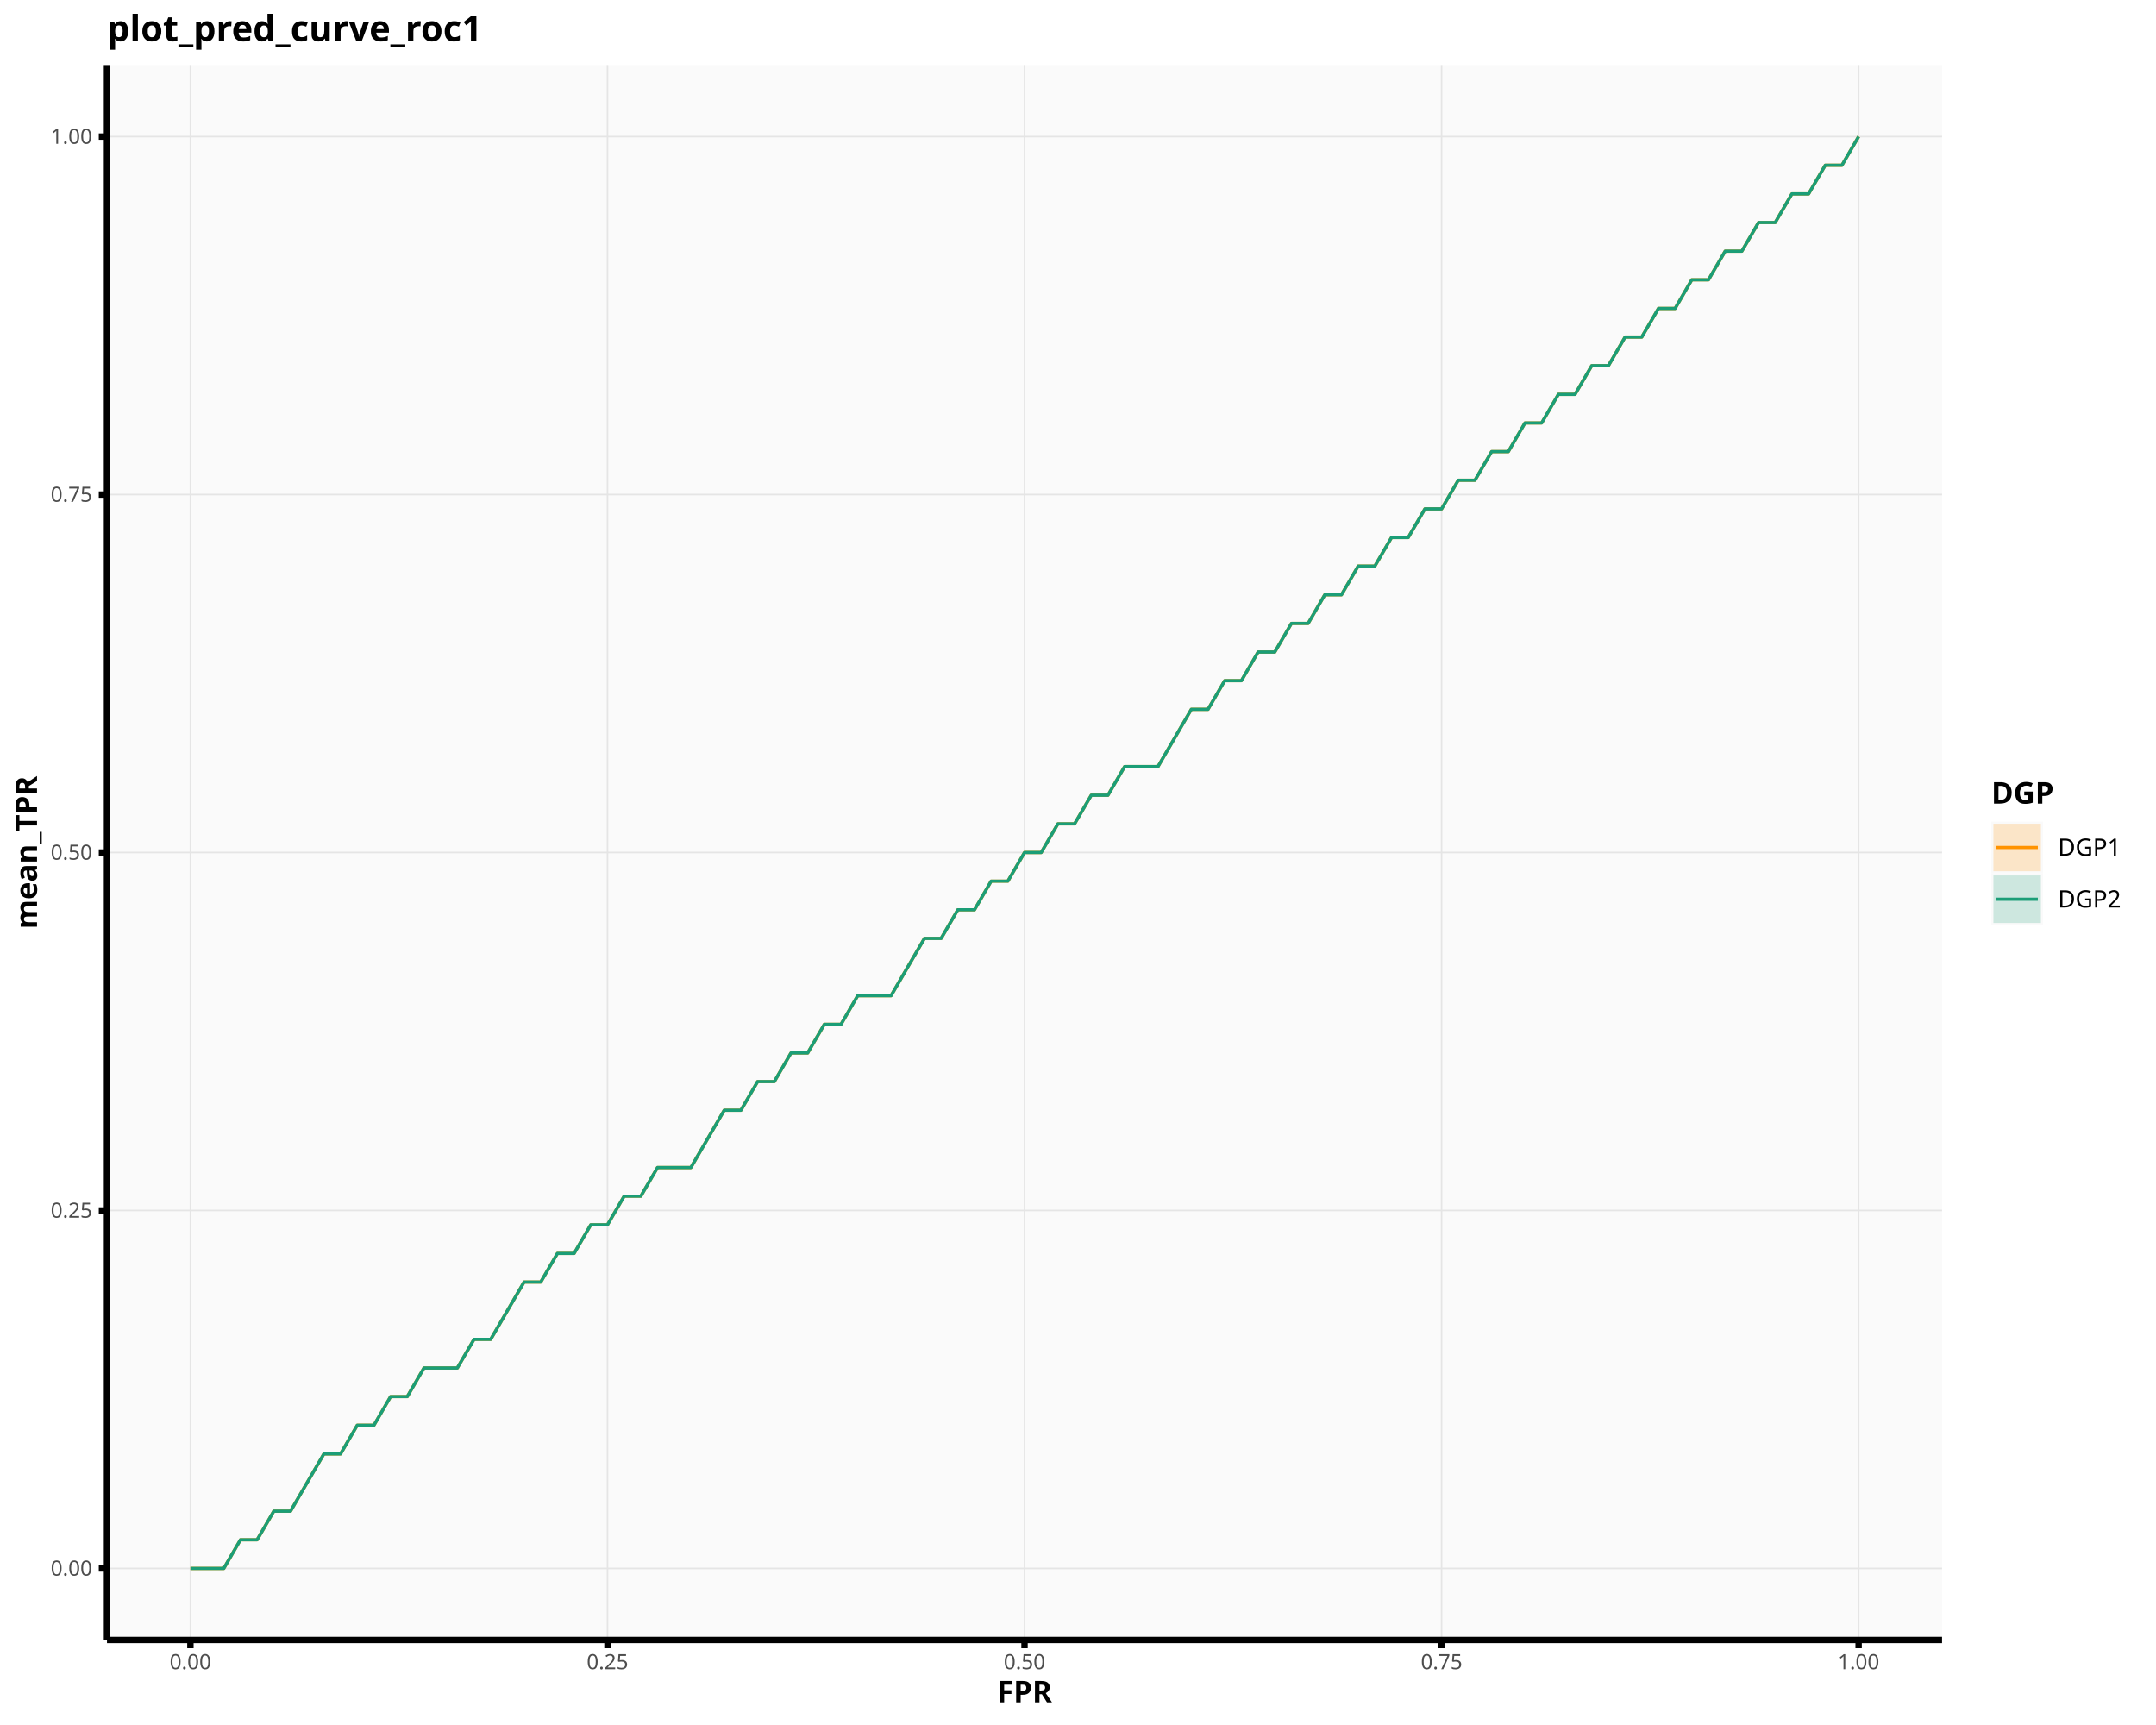
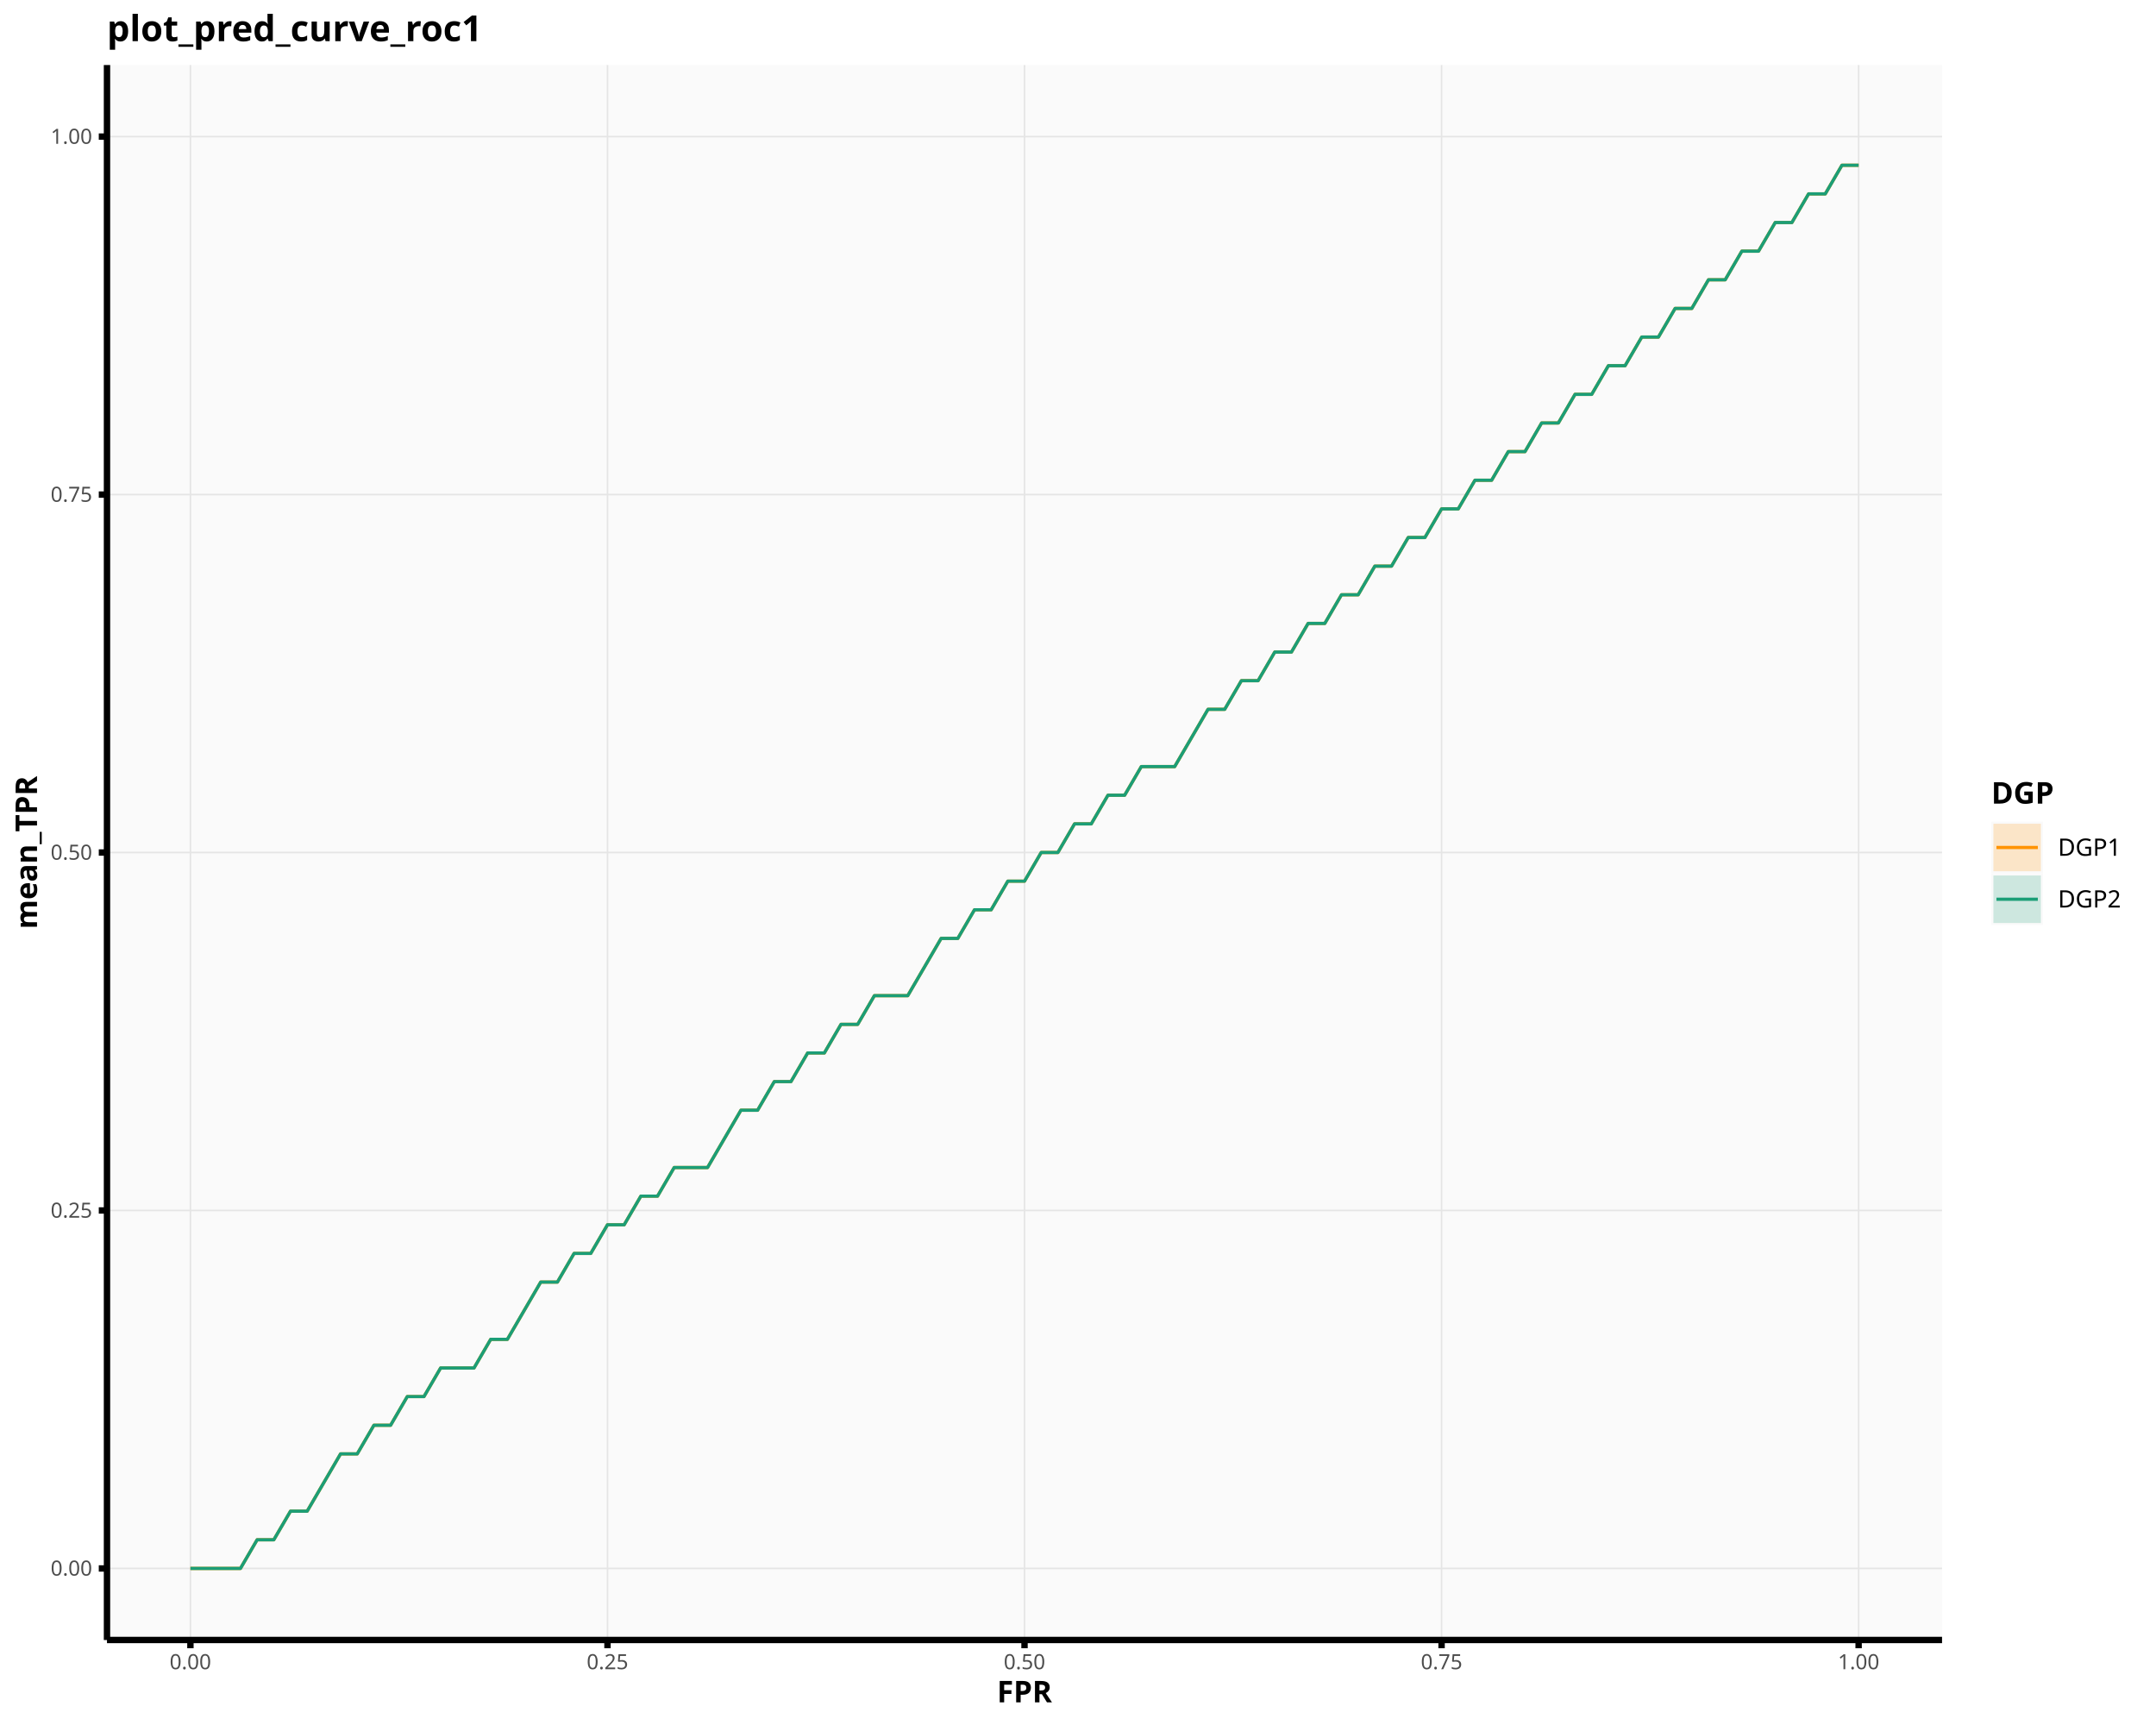
<svg xmlns="http://www.w3.org/2000/svg" class="svglite" data-engine-version="2.0" width="720.00pt" height="576.00pt" viewBox="0 0 720.00 576.00">
  <defs>
    <style type="text/css">
    .svglite line, .svglite polyline, .svglite polygon, .svglite path, .svglite rect, .svglite circle {
      fill: none;
      stroke: #000000;
      stroke-linecap: round;
      stroke-linejoin: round;
      stroke-miterlimit: 10.00;
    }
  </style>
  </defs>
  <rect width="100%" height="100%" style="stroke: none; fill: #FFFFFF;" />
  <defs>
    <clipPath id="cpMC4wMHw3MjAuMDB8MC4wMHw1NzYuMDA=">
      <rect x="0.00" y="0.00" width="720.00" height="576.00" />
    </clipPath>
  </defs>
  <g clip-path="url(#cpMC4wMHw3MjAuMDB8MC4wMHw1NzYuMDA=)">
    <rect x="0.00" y="0.00" width="720.00" height="576.00" style="stroke-width: 1.07; stroke: #FFFFFF; fill: #FFFFFF;" />
  </g>
  <defs>
    <clipPath id="cpMzUuNzN8NjQ4LjU1fDIxLjcxfDU0Ny42Mg==">
      <rect x="35.73" y="21.71" width="612.82" height="525.91" />
    </clipPath>
  </defs>
  <g clip-path="url(#cpMzUuNzN8NjQ4LjU1fDIxLjcxfDU0Ny42Mg==)">
    <rect x="35.73" y="21.71" width="612.82" height="525.91" style="stroke-width: 1.07; stroke: none; fill: #FAFAFA;" />
    <polyline points="35.73,523.72 648.55,523.72 " style="stroke-width: 0.53; stroke: #E5E5E5; stroke-linecap: butt;" />
    <polyline points="35.73,404.19 648.55,404.19 " style="stroke-width: 0.53; stroke: #E5E5E5; stroke-linecap: butt;" />
    <polyline points="35.73,284.66 648.55,284.66 " style="stroke-width: 0.53; stroke: #E5E5E5; stroke-linecap: butt;" />
    <polyline points="35.73,165.14 648.55,165.14 " style="stroke-width: 0.53; stroke: #E5E5E5; stroke-linecap: butt;" />
    <polyline points="35.73,45.61 648.55,45.61 " style="stroke-width: 0.53; stroke: #E5E5E5; stroke-linecap: butt;" />
    <polyline points="63.59,547.62 63.59,21.71 " style="stroke-width: 0.53; stroke: #E5E5E5; stroke-linecap: butt;" />
    <polyline points="202.87,547.62 202.87,21.71 " style="stroke-width: 0.53; stroke: #E5E5E5; stroke-linecap: butt;" />
    <polyline points="342.14,547.62 342.14,21.71 " style="stroke-width: 0.53; stroke: #E5E5E5; stroke-linecap: butt;" />
    <polyline points="481.42,547.62 481.42,21.71 " style="stroke-width: 0.53; stroke: #E5E5E5; stroke-linecap: butt;" />
    <polyline points="620.69,547.62 620.69,21.71 " style="stroke-width: 0.53; stroke: #E5E5E5; stroke-linecap: butt;" />
-     <polygon points="63.59,523.72 69.16,523.72 74.73,523.72 80.30,514.15 85.87,514.15 91.44,504.59 97.02,504.59 102.59,495.03 108.16,485.47 113.73,485.47 119.30,475.91 124.87,475.91 130.44,466.34 136.01,466.34 141.58,456.78 147.15,456.78 152.73,456.78 158.30,447.22 163.87,447.22 169.44,437.66 175.01,428.10 180.58,428.10 186.15,418.53 191.72,418.53 197.29,408.97 202.87,408.97 208.44,399.41 214.01,399.41 219.58,389.85 225.15,389.85 230.72,389.85 236.29,380.29 241.86,370.72 247.43,370.72 253.00,361.16 258.58,361.16 264.15,351.60 269.72,351.60 275.29,342.04 280.86,342.04 286.43,332.47 292.00,332.47 297.57,332.47 303.14,322.91 308.72,313.35 314.29,313.35 319.86,303.79 325.43,303.79 331.00,294.23 336.57,294.23 342.14,284.66 347.71,284.66 353.28,275.10 358.85,275.10 364.43,265.54 370.00,265.54 375.57,255.98 381.14,255.98 386.71,255.98 392.28,246.42 397.85,236.85 403.42,236.85 408.99,227.29 414.57,227.29 420.14,217.73 425.71,217.73 431.28,208.17 436.85,208.17 442.42,198.61 447.99,198.61 453.56,189.04 459.13,189.04 464.70,179.48 470.28,179.48 475.85,169.92 481.42,169.92 486.99,160.36 492.56,160.36 498.13,150.80 503.70,150.80 509.27,141.23 514.84,141.23 520.42,131.67 525.99,131.67 531.56,122.11 537.13,122.11 542.70,112.55 548.27,112.55 553.84,102.99 559.41,102.99 564.98,93.42 570.55,93.42 576.13,83.86 581.70,83.86 587.27,74.30 592.84,74.30 598.41,64.74 603.98,64.74 609.55,55.18 615.12,55.18 620.69,45.61 620.69,45.61 615.12,55.18 609.55,55.18 603.98,64.74 598.41,64.74 592.84,74.30 587.27,74.30 581.70,83.86 576.13,83.86 570.55,93.42 564.98,93.42 559.41,102.99 553.84,102.99 548.27,112.55 542.70,112.55 537.13,122.11 531.56,122.11 525.99,131.67 520.42,131.67 514.84,141.23 509.27,141.23 503.70,150.80 498.13,150.80 492.56,160.36 486.99,160.36 481.42,169.92 475.85,169.92 470.28,179.48 464.70,179.48 459.13,189.04 453.56,189.04 447.99,198.61 442.42,198.61 436.85,208.17 431.28,208.17 425.71,217.73 420.14,217.73 414.57,227.29 408.99,227.29 403.42,236.85 397.85,236.85 392.28,246.42 386.71,255.98 381.14,255.98 375.57,255.98 370.00,265.54 364.43,265.54 358.85,275.10 353.28,275.10 347.71,284.66 342.14,284.66 336.57,294.23 331.00,294.23 325.43,303.79 319.86,303.79 314.29,313.35 308.72,313.35 303.14,322.91 297.57,332.47 292.00,332.47 286.43,332.47 280.86,342.04 275.29,342.04 269.72,351.60 264.15,351.60 258.58,361.16 253.00,361.16 247.43,370.72 241.86,370.72 236.29,380.29 230.72,389.85 225.15,389.85 219.58,389.85 214.01,399.41 208.44,399.41 202.87,408.97 197.29,408.97 191.72,418.53 186.15,418.53 180.58,428.10 175.01,428.10 169.44,437.66 163.87,447.22 158.30,447.22 152.73,456.78 147.15,456.78 141.58,456.78 136.01,466.34 130.44,466.34 124.87,475.91 119.30,475.91 113.73,485.47 108.16,485.47 102.59,495.03 97.02,504.59 91.44,504.59 85.87,514.15 80.30,514.15 74.73,523.72 69.16,523.72 63.59,523.72 " style="stroke-width: 0.00; stroke: none; fill: #FF9300; fill-opacity: 0.20;" />
-     <polyline points="63.59,523.72 69.16,523.72 74.73,523.72 80.30,514.15 85.87,514.15 91.44,504.59 97.02,504.59 102.59,495.03 108.16,485.47 113.73,485.47 119.30,475.91 124.87,475.91 130.44,466.34 136.01,466.34 141.58,456.78 147.15,456.78 152.73,456.78 158.30,447.22 163.87,447.22 169.44,437.66 175.01,428.10 180.58,428.10 186.15,418.53 191.72,418.53 197.29,408.97 202.87,408.97 208.44,399.41 214.01,399.41 219.58,389.85 225.15,389.85 230.72,389.85 236.29,380.29 241.86,370.72 247.43,370.72 253.00,361.16 258.58,361.16 264.15,351.60 269.72,351.60 275.29,342.04 280.86,342.04 286.43,332.47 292.00,332.47 297.57,332.47 303.14,322.91 308.72,313.35 314.29,313.35 319.86,303.79 325.43,303.79 331.00,294.23 336.57,294.23 342.14,284.66 347.71,284.66 353.28,275.10 358.85,275.10 364.43,265.54 370.00,265.54 375.57,255.98 381.14,255.98 386.71,255.98 392.28,246.42 397.85,236.85 403.42,236.85 408.99,227.29 414.57,227.29 420.14,217.73 425.71,217.73 431.28,208.17 436.85,208.17 442.42,198.61 447.99,198.61 453.56,189.04 459.13,189.04 464.70,179.48 470.28,179.48 475.85,169.92 481.42,169.92 486.99,160.36 492.56,160.36 498.13,150.80 503.70,150.80 509.27,141.23 514.84,141.23 520.42,131.67 525.99,131.67 531.56,122.11 537.13,122.11 542.70,112.55 548.27,112.55 553.84,102.99 559.41,102.99 564.98,93.42 570.55,93.42 576.13,83.86 581.70,83.86 587.27,74.30 592.84,74.30 598.41,64.74 603.98,64.74 609.55,55.18 615.12,55.18 620.69,45.61 " style="stroke-width: 1.07; stroke: none;" />
-     <polyline points="620.69,45.61 615.12,55.18 609.55,55.18 603.98,64.74 598.41,64.74 592.84,74.30 587.27,74.30 581.70,83.86 576.13,83.86 570.55,93.42 564.98,93.42 559.41,102.99 553.84,102.99 548.27,112.55 542.70,112.55 537.13,122.11 531.56,122.11 525.99,131.67 520.42,131.67 514.84,141.23 509.27,141.23 503.70,150.80 498.13,150.80 492.56,160.36 486.99,160.36 481.42,169.92 475.85,169.92 470.28,179.48 464.70,179.48 459.13,189.04 453.56,189.04 447.99,198.61 442.42,198.61 436.85,208.17 431.28,208.17 425.71,217.73 420.14,217.73 414.57,227.29 408.99,227.29 403.42,236.85 397.85,236.85 392.28,246.42 386.71,255.98 381.14,255.98 375.57,255.98 370.00,265.54 364.43,265.54 358.85,275.10 353.28,275.10 347.71,284.66 342.14,284.66 336.57,294.23 331.00,294.23 325.43,303.79 319.86,303.79 314.29,313.35 308.72,313.35 303.14,322.91 297.57,332.47 292.00,332.47 286.43,332.47 280.86,342.04 275.29,342.04 269.72,351.60 264.15,351.60 258.58,361.16 253.00,361.16 247.43,370.72 241.86,370.72 236.29,380.29 230.72,389.85 225.15,389.85 219.58,389.85 214.01,399.41 208.44,399.41 202.87,408.97 197.29,408.97 191.72,418.53 186.15,418.53 180.58,428.10 175.01,428.10 169.44,437.66 163.87,447.22 158.30,447.22 152.73,456.78 147.15,456.78 141.58,456.78 136.01,466.34 130.44,466.34 124.87,475.91 119.30,475.91 113.73,485.47 108.16,485.47 102.59,495.03 97.02,504.59 91.44,504.59 85.87,514.15 80.30,514.15 74.73,523.72 69.16,523.72 63.59,523.72 " style="stroke-width: 1.07; stroke: none;" />
-     <polygon points="63.59,523.72 69.16,523.72 74.73,523.72 80.30,514.15 85.87,514.15 91.44,504.59 97.02,504.59 102.59,495.03 108.16,485.47 113.73,485.47 119.30,475.91 124.87,475.91 130.44,466.34 136.01,466.34 141.58,456.78 147.15,456.78 152.73,456.78 158.30,447.22 163.87,447.22 169.44,437.66 175.01,428.10 180.58,428.10 186.15,418.53 191.72,418.53 197.29,408.97 202.87,408.97 208.44,399.41 214.01,399.41 219.58,389.85 225.15,389.85 230.72,389.85 236.29,380.29 241.86,370.72 247.43,370.72 253.00,361.16 258.58,361.16 264.15,351.60 269.72,351.60 275.29,342.04 280.86,342.04 286.43,332.47 292.00,332.47 297.57,332.47 303.14,322.91 308.72,313.35 314.29,313.35 319.86,303.79 325.43,303.79 331.00,294.23 336.57,294.23 342.14,284.66 347.71,284.66 353.28,275.10 358.85,275.10 364.43,265.54 370.00,265.54 375.57,255.98 381.14,255.98 386.71,255.98 392.28,246.42 397.85,236.85 403.42,236.85 408.99,227.29 414.57,227.29 420.14,217.73 425.71,217.73 431.28,208.17 436.85,208.17 442.42,198.61 447.99,198.61 453.56,189.04 459.13,189.04 464.70,179.48 470.28,179.48 475.85,169.92 481.42,169.92 486.99,160.36 492.56,160.36 498.13,150.80 503.70,150.80 509.27,141.23 514.84,141.23 520.42,131.67 525.99,131.67 531.56,122.11 537.13,122.11 542.70,112.55 548.27,112.55 553.84,102.99 559.41,102.99 564.98,93.42 570.55,93.42 576.13,83.86 581.70,83.86 587.27,74.30 592.84,74.30 598.41,64.74 603.98,64.74 609.55,55.18 615.12,55.18 620.69,45.61 620.69,45.61 615.12,55.18 609.55,55.18 603.98,64.74 598.41,64.74 592.84,74.30 587.27,74.30 581.70,83.86 576.13,83.86 570.55,93.42 564.98,93.42 559.41,102.99 553.84,102.99 548.27,112.55 542.70,112.55 537.13,122.11 531.56,122.11 525.99,131.67 520.42,131.67 514.84,141.23 509.27,141.23 503.70,150.80 498.13,150.80 492.56,160.36 486.99,160.36 481.42,169.92 475.85,169.92 470.28,179.48 464.70,179.48 459.13,189.04 453.56,189.04 447.99,198.61 442.42,198.61 436.85,208.17 431.28,208.17 425.71,217.73 420.14,217.73 414.57,227.29 408.99,227.29 403.42,236.85 397.85,236.85 392.28,246.42 386.71,255.98 381.14,255.98 375.57,255.98 370.00,265.54 364.43,265.54 358.85,275.10 353.28,275.10 347.71,284.66 342.14,284.66 336.57,294.23 331.00,294.23 325.43,303.79 319.86,303.79 314.29,313.35 308.72,313.35 303.14,322.91 297.57,332.47 292.00,332.47 286.43,332.47 280.86,342.04 275.29,342.04 269.72,351.60 264.15,351.60 258.58,361.16 253.00,361.16 247.43,370.72 241.86,370.72 236.29,380.29 230.72,389.85 225.15,389.85 219.58,389.85 214.01,399.41 208.44,399.41 202.87,408.97 197.29,408.97 191.72,418.53 186.15,418.53 180.58,428.10 175.01,428.10 169.44,437.66 163.87,447.22 158.30,447.22 152.73,456.78 147.15,456.78 141.58,456.78 136.01,466.34 130.44,466.34 124.87,475.91 119.30,475.91 113.73,485.47 108.16,485.47 102.59,495.03 97.02,504.59 91.44,504.59 85.87,514.15 80.30,514.15 74.73,523.72 69.16,523.72 63.59,523.72 " style="stroke-width: 0.00; stroke: none; fill: #1B9E77; fill-opacity: 0.20;" />
-     <polyline points="63.59,523.72 69.16,523.72 74.73,523.72 80.30,514.15 85.87,514.15 91.44,504.59 97.02,504.59 102.59,495.03 108.16,485.47 113.73,485.47 119.30,475.91 124.87,475.91 130.44,466.34 136.01,466.34 141.58,456.78 147.15,456.78 152.73,456.78 158.30,447.22 163.87,447.22 169.44,437.66 175.01,428.10 180.58,428.10 186.15,418.53 191.72,418.53 197.29,408.97 202.87,408.97 208.44,399.41 214.01,399.41 219.58,389.85 225.15,389.85 230.72,389.85 236.29,380.29 241.86,370.72 247.43,370.72 253.00,361.16 258.58,361.16 264.15,351.60 269.72,351.60 275.29,342.04 280.86,342.04 286.43,332.47 292.00,332.47 297.57,332.47 303.14,322.91 308.72,313.35 314.29,313.35 319.86,303.79 325.43,303.79 331.00,294.23 336.57,294.23 342.14,284.66 347.71,284.66 353.28,275.10 358.85,275.10 364.43,265.54 370.00,265.54 375.57,255.98 381.14,255.98 386.71,255.98 392.28,246.42 397.85,236.85 403.42,236.85 408.99,227.29 414.57,227.29 420.14,217.73 425.71,217.73 431.28,208.17 436.85,208.17 442.42,198.61 447.99,198.61 453.56,189.04 459.13,189.04 464.70,179.48 470.28,179.48 475.85,169.92 481.42,169.92 486.99,160.36 492.56,160.36 498.13,150.80 503.70,150.80 509.27,141.23 514.84,141.23 520.42,131.67 525.99,131.67 531.56,122.11 537.13,122.11 542.70,112.55 548.27,112.55 553.84,102.99 559.41,102.99 564.98,93.42 570.55,93.42 576.13,83.86 581.70,83.86 587.27,74.30 592.84,74.30 598.41,64.74 603.98,64.74 609.55,55.18 615.12,55.18 620.69,45.61 " style="stroke-width: 1.07; stroke: none;" />
-     <polyline points="620.69,45.61 615.12,55.18 609.55,55.18 603.98,64.74 598.41,64.74 592.84,74.30 587.27,74.30 581.70,83.86 576.13,83.86 570.55,93.42 564.98,93.42 559.41,102.99 553.84,102.99 548.27,112.55 542.70,112.55 537.13,122.11 531.56,122.11 525.99,131.67 520.42,131.67 514.84,141.23 509.27,141.23 503.70,150.80 498.13,150.80 492.56,160.36 486.99,160.36 481.42,169.92 475.85,169.92 470.28,179.48 464.70,179.48 459.13,189.04 453.56,189.04 447.99,198.61 442.42,198.61 436.85,208.17 431.28,208.17 425.71,217.73 420.14,217.73 414.57,227.29 408.99,227.29 403.42,236.85 397.85,236.85 392.28,246.42 386.71,255.98 381.14,255.98 375.57,255.98 370.00,265.54 364.43,265.54 358.85,275.10 353.28,275.10 347.71,284.66 342.14,284.66 336.57,294.23 331.00,294.23 325.43,303.79 319.86,303.79 314.29,313.35 308.72,313.35 303.14,322.91 297.57,332.47 292.00,332.47 286.43,332.47 280.86,342.04 275.29,342.04 269.72,351.60 264.15,351.60 258.58,361.16 253.00,361.16 247.43,370.72 241.86,370.72 236.29,380.29 230.72,389.85 225.15,389.85 219.58,389.85 214.01,399.41 208.44,399.41 202.87,408.97 197.29,408.97 191.72,418.53 186.15,418.53 180.58,428.10 175.01,428.10 169.44,437.66 163.87,447.22 158.30,447.22 152.73,456.78 147.15,456.78 141.58,456.78 136.01,466.34 130.44,466.34 124.87,475.91 119.30,475.91 113.73,485.47 108.16,485.47 102.59,495.03 97.02,504.59 91.44,504.59 85.87,514.15 80.30,514.15 74.73,523.72 69.16,523.72 63.59,523.72 " style="stroke-width: 1.07; stroke: none;" />
-     <polyline points="63.59,523.72 69.16,523.72 74.73,523.72 80.30,514.15 85.87,514.15 91.44,504.59 97.02,504.59 102.59,495.03 108.16,485.47 113.73,485.47 119.30,475.91 124.87,475.91 130.44,466.34 136.01,466.34 141.58,456.78 147.15,456.78 152.73,456.78 158.30,447.22 163.87,447.22 169.44,437.66 175.01,428.10 180.58,428.10 186.15,418.53 191.72,418.53 197.29,408.97 202.87,408.97 208.44,399.41 214.01,399.41 219.58,389.85 225.15,389.85 230.72,389.85 236.29,380.29 241.86,370.72 247.43,370.72 253.00,361.16 258.58,361.16 264.15,351.60 269.72,351.60 275.29,342.04 280.86,342.04 286.43,332.47 292.00,332.47 297.57,332.47 303.14,322.91 308.72,313.35 314.29,313.35 319.86,303.79 325.43,303.79 331.00,294.23 336.57,294.23 342.14,284.66 347.71,284.66 353.28,275.10 358.85,275.10 364.43,265.54 370.00,265.54 375.57,255.98 381.14,255.98 386.71,255.98 392.28,246.42 397.85,236.85 403.42,236.85 408.99,227.29 414.57,227.29 420.14,217.73 425.71,217.73 431.28,208.17 436.85,208.17 442.42,198.61 447.99,198.61 453.56,189.04 459.13,189.04 464.70,179.48 470.28,179.48 475.85,169.92 481.42,169.92 486.99,160.36 492.56,160.36 498.13,150.80 503.70,150.80 509.27,141.23 514.84,141.23 520.42,131.67 525.99,131.67 531.56,122.11 537.13,122.11 542.70,112.55 548.27,112.55 553.84,102.99 559.41,102.99 564.98,93.42 570.55,93.42 576.13,83.86 581.70,83.86 587.27,74.30 592.84,74.30 598.41,64.74 603.98,64.74 609.55,55.18 615.12,55.18 620.69,45.61 " style="stroke-width: 1.07; stroke: #FF9300; stroke-linecap: butt;" />
-     <polyline points="63.59,523.72 69.16,523.72 74.73,523.72 80.30,514.15 85.87,514.15 91.44,504.59 97.02,504.59 102.59,495.03 108.16,485.47 113.73,485.47 119.30,475.91 124.87,475.91 130.44,466.34 136.01,466.34 141.58,456.78 147.15,456.78 152.73,456.78 158.30,447.22 163.87,447.22 169.44,437.66 175.01,428.10 180.58,428.10 186.15,418.53 191.72,418.53 197.29,408.97 202.87,408.97 208.44,399.41 214.01,399.41 219.58,389.85 225.15,389.85 230.72,389.85 236.29,380.29 241.86,370.72 247.43,370.72 253.00,361.16 258.58,361.16 264.15,351.60 269.72,351.60 275.29,342.04 280.86,342.04 286.43,332.47 292.00,332.47 297.57,332.47 303.14,322.91 308.72,313.35 314.29,313.35 319.86,303.79 325.43,303.79 331.00,294.23 336.57,294.23 342.14,284.66 347.71,284.66 353.28,275.10 358.85,275.10 364.43,265.54 370.00,265.54 375.57,255.98 381.14,255.98 386.71,255.98 392.28,246.42 397.85,236.85 403.42,236.85 408.99,227.29 414.57,227.29 420.14,217.73 425.71,217.73 431.28,208.17 436.85,208.17 442.42,198.61 447.99,198.61 453.56,189.04 459.13,189.04 464.70,179.48 470.28,179.48 475.85,169.92 481.42,169.92 486.99,160.36 492.56,160.36 498.13,150.80 503.70,150.80 509.27,141.23 514.84,141.23 520.42,131.67 525.99,131.67 531.56,122.11 537.13,122.11 542.70,112.55 548.27,112.55 553.84,102.99 559.41,102.99 564.98,93.42 570.55,93.42 576.13,83.86 581.70,83.86 587.27,74.30 592.84,74.30 598.41,64.74 603.98,64.74 609.55,55.18 615.12,55.18 620.69,45.61 " style="stroke-width: 1.07; stroke: #1B9E77; stroke-linecap: butt;" />
+     <polygon points="63.59,523.72 69.16,523.72 74.73,523.72 80.30,523.72 85.87,514.15 91.44,514.15 97.02,504.59 102.59,504.59 108.16,495.03 113.73,485.47 119.30,485.47 124.87,475.91 130.44,475.91 136.01,466.34 141.58,466.34 147.15,456.78 152.73,456.78 158.30,456.78 163.87,447.22 169.44,447.22 175.01,437.66 180.58,428.10 186.15,428.10 191.72,418.53 197.29,418.53 202.87,408.97 208.44,408.97 214.01,399.41 219.58,399.41 225.15,389.85 230.72,389.85 236.29,389.85 241.86,380.29 247.43,370.72 253.00,370.72 258.58,361.16 264.15,361.16 269.72,351.60 275.29,351.60 280.86,342.04 286.43,342.04 292.00,332.47 297.57,332.47 303.14,332.47 308.72,322.91 314.29,313.35 319.86,313.35 325.43,303.79 331.00,303.79 336.57,294.23 342.14,294.23 347.71,284.66 353.28,284.66 358.85,275.10 364.43,275.10 370.00,265.54 375.57,265.54 381.14,255.98 386.71,255.98 392.28,255.98 397.85,246.42 403.42,236.85 408.99,236.85 414.57,227.29 420.14,227.29 425.71,217.73 431.28,217.73 436.85,208.17 442.42,208.17 447.99,198.61 453.56,198.61 459.13,189.04 464.70,189.04 470.28,179.48 475.85,179.48 481.42,169.92 486.99,169.92 492.56,160.36 498.13,160.36 503.70,150.80 509.27,150.80 514.84,141.23 520.42,141.23 525.99,131.67 531.56,131.67 537.13,122.11 542.70,122.11 548.27,112.55 553.84,112.55 559.41,102.99 564.98,102.99 570.55,93.42 576.13,93.42 581.70,83.86 587.27,83.86 592.84,74.30 598.41,74.30 603.98,64.74 609.55,64.74 615.12,55.18 620.69,55.18 620.69,55.18 615.12,55.18 609.55,64.74 603.98,64.74 598.41,74.30 592.84,74.30 587.27,83.86 581.70,83.86 576.13,93.42 570.55,93.42 564.98,102.99 559.41,102.99 553.84,112.55 548.27,112.55 542.70,122.11 537.13,122.11 531.56,131.67 525.99,131.67 520.42,141.23 514.84,141.23 509.27,150.80 503.70,150.80 498.13,160.36 492.56,160.36 486.99,169.92 481.42,169.92 475.85,179.48 470.28,179.48 464.70,189.04 459.13,189.04 453.56,198.61 447.99,198.61 442.42,208.17 436.85,208.17 431.28,217.73 425.71,217.73 420.14,227.29 414.57,227.29 408.99,236.85 403.42,236.85 397.85,246.42 392.28,255.98 386.71,255.98 381.14,255.98 375.57,265.54 370.00,265.54 364.43,275.10 358.85,275.10 353.28,284.66 347.71,284.66 342.14,294.23 336.57,294.23 331.00,303.79 325.43,303.79 319.86,313.35 314.29,313.35 308.72,322.91 303.14,332.47 297.57,332.47 292.00,332.47 286.43,342.04 280.86,342.04 275.29,351.60 269.72,351.60 264.15,361.16 258.58,361.16 253.00,370.72 247.43,370.72 241.86,380.29 236.29,389.85 230.72,389.85 225.15,389.85 219.58,399.41 214.01,399.41 208.44,408.97 202.87,408.97 197.29,418.53 191.72,418.53 186.15,428.10 180.58,428.10 175.01,437.66 169.44,447.22 163.87,447.22 158.30,456.78 152.73,456.78 147.15,456.78 141.58,466.34 136.01,466.34 130.44,475.91 124.87,475.91 119.30,485.47 113.73,485.47 108.16,495.03 102.59,504.59 97.02,504.59 91.44,514.15 85.87,514.15 80.30,523.72 74.73,523.72 69.16,523.72 63.59,523.72 " style="stroke-width: 0.00; stroke: none; fill: #FF9300; fill-opacity: 0.20;" />
+     <polyline points="63.59,523.72 69.16,523.72 74.73,523.72 80.30,523.72 85.87,514.15 91.44,514.15 97.02,504.59 102.59,504.59 108.16,495.03 113.73,485.47 119.30,485.47 124.87,475.91 130.44,475.91 136.01,466.34 141.58,466.34 147.15,456.78 152.73,456.78 158.30,456.78 163.87,447.22 169.44,447.22 175.01,437.66 180.58,428.10 186.15,428.10 191.72,418.53 197.29,418.53 202.87,408.97 208.44,408.97 214.01,399.41 219.58,399.41 225.15,389.85 230.72,389.85 236.29,389.85 241.86,380.29 247.43,370.72 253.00,370.72 258.58,361.16 264.15,361.16 269.72,351.60 275.29,351.60 280.86,342.04 286.43,342.04 292.00,332.47 297.57,332.47 303.14,332.47 308.72,322.91 314.29,313.35 319.86,313.35 325.43,303.79 331.00,303.79 336.57,294.23 342.14,294.23 347.71,284.66 353.28,284.66 358.85,275.10 364.43,275.10 370.00,265.54 375.57,265.54 381.14,255.98 386.71,255.98 392.28,255.98 397.85,246.42 403.42,236.85 408.99,236.85 414.57,227.29 420.14,227.29 425.71,217.73 431.28,217.73 436.85,208.17 442.42,208.17 447.99,198.61 453.56,198.61 459.13,189.04 464.70,189.04 470.28,179.48 475.85,179.48 481.42,169.92 486.99,169.92 492.56,160.36 498.13,160.36 503.70,150.80 509.27,150.80 514.84,141.23 520.42,141.23 525.99,131.67 531.56,131.67 537.13,122.11 542.70,122.11 548.27,112.55 553.84,112.55 559.41,102.99 564.98,102.99 570.55,93.42 576.13,93.42 581.70,83.86 587.27,83.86 592.84,74.30 598.41,74.30 603.98,64.74 609.55,64.74 615.12,55.18 620.69,55.18 " style="stroke-width: 1.07; stroke: none;" />
+     <polyline points="620.69,55.18 615.12,55.18 609.55,64.74 603.98,64.74 598.41,74.30 592.84,74.30 587.27,83.86 581.70,83.86 576.13,93.42 570.55,93.42 564.98,102.99 559.41,102.99 553.84,112.55 548.27,112.55 542.70,122.11 537.13,122.11 531.56,131.67 525.99,131.67 520.42,141.23 514.84,141.23 509.27,150.80 503.70,150.80 498.13,160.36 492.56,160.36 486.99,169.92 481.42,169.92 475.85,179.48 470.28,179.48 464.70,189.04 459.13,189.04 453.56,198.61 447.99,198.61 442.42,208.17 436.85,208.17 431.28,217.73 425.71,217.73 420.14,227.29 414.57,227.29 408.99,236.85 403.42,236.85 397.85,246.42 392.28,255.98 386.71,255.98 381.14,255.98 375.57,265.54 370.00,265.54 364.43,275.10 358.85,275.10 353.28,284.66 347.71,284.66 342.14,294.23 336.57,294.23 331.00,303.79 325.43,303.79 319.86,313.35 314.29,313.35 308.72,322.91 303.14,332.47 297.57,332.47 292.00,332.47 286.43,342.04 280.86,342.04 275.29,351.60 269.72,351.60 264.15,361.16 258.58,361.16 253.00,370.72 247.43,370.72 241.86,380.29 236.29,389.85 230.72,389.85 225.15,389.85 219.58,399.41 214.01,399.41 208.44,408.97 202.87,408.97 197.29,418.53 191.72,418.53 186.15,428.10 180.58,428.10 175.01,437.66 169.44,447.22 163.87,447.22 158.30,456.78 152.73,456.78 147.15,456.78 141.58,466.34 136.01,466.34 130.44,475.91 124.87,475.91 119.30,485.47 113.73,485.47 108.16,495.03 102.59,504.59 97.02,504.59 91.44,514.15 85.87,514.15 80.30,523.72 74.73,523.72 69.16,523.72 63.59,523.72 " style="stroke-width: 1.07; stroke: none;" />
+     <polygon points="63.59,523.72 69.16,523.72 74.73,523.72 80.30,523.72 85.87,514.15 91.44,514.15 97.02,504.59 102.59,504.59 108.16,495.03 113.73,485.47 119.30,485.47 124.87,475.91 130.44,475.91 136.01,466.34 141.58,466.34 147.15,456.78 152.73,456.78 158.30,456.78 163.87,447.22 169.44,447.22 175.01,437.66 180.58,428.10 186.15,428.10 191.72,418.53 197.29,418.53 202.87,408.97 208.44,408.97 214.01,399.41 219.58,399.41 225.15,389.85 230.72,389.85 236.29,389.85 241.86,380.29 247.43,370.72 253.00,370.72 258.58,361.16 264.15,361.16 269.72,351.60 275.29,351.60 280.86,342.04 286.43,342.04 292.00,332.47 297.57,332.47 303.14,332.47 308.72,322.91 314.29,313.35 319.86,313.35 325.43,303.79 331.00,303.79 336.57,294.23 342.14,294.23 347.71,284.66 353.28,284.66 358.85,275.10 364.43,275.10 370.00,265.54 375.57,265.54 381.14,255.98 386.71,255.98 392.28,255.98 397.85,246.42 403.42,236.85 408.99,236.85 414.57,227.29 420.14,227.29 425.71,217.73 431.28,217.73 436.85,208.17 442.42,208.17 447.99,198.61 453.56,198.61 459.13,189.04 464.70,189.04 470.28,179.48 475.85,179.48 481.42,169.92 486.99,169.92 492.56,160.36 498.13,160.36 503.70,150.80 509.27,150.80 514.84,141.23 520.42,141.23 525.99,131.67 531.56,131.67 537.13,122.11 542.70,122.11 548.27,112.55 553.84,112.55 559.41,102.99 564.98,102.99 570.55,93.42 576.13,93.42 581.70,83.86 587.27,83.86 592.84,74.30 598.41,74.30 603.98,64.74 609.55,64.74 615.12,55.18 620.69,55.18 620.69,55.18 615.12,55.18 609.55,64.74 603.98,64.74 598.41,74.30 592.84,74.30 587.27,83.86 581.70,83.86 576.13,93.42 570.55,93.42 564.98,102.99 559.41,102.99 553.84,112.55 548.27,112.55 542.70,122.11 537.13,122.11 531.56,131.67 525.99,131.67 520.42,141.23 514.84,141.23 509.27,150.80 503.70,150.80 498.13,160.36 492.56,160.36 486.99,169.92 481.42,169.92 475.85,179.48 470.28,179.48 464.70,189.04 459.13,189.04 453.56,198.61 447.99,198.61 442.42,208.17 436.85,208.17 431.28,217.73 425.71,217.73 420.14,227.29 414.57,227.29 408.99,236.85 403.42,236.85 397.85,246.42 392.28,255.98 386.71,255.98 381.14,255.98 375.57,265.54 370.00,265.54 364.43,275.10 358.85,275.10 353.28,284.66 347.71,284.66 342.14,294.23 336.57,294.23 331.00,303.79 325.43,303.79 319.86,313.35 314.29,313.35 308.72,322.91 303.14,332.47 297.57,332.47 292.00,332.47 286.43,342.04 280.86,342.04 275.29,351.60 269.72,351.60 264.15,361.16 258.58,361.16 253.00,370.72 247.43,370.72 241.86,380.29 236.29,389.85 230.72,389.85 225.15,389.85 219.58,399.41 214.01,399.41 208.44,408.97 202.87,408.97 197.29,418.53 191.72,418.53 186.15,428.10 180.58,428.10 175.01,437.66 169.44,447.22 163.87,447.22 158.30,456.78 152.73,456.78 147.15,456.78 141.58,466.34 136.01,466.34 130.44,475.91 124.87,475.91 119.30,485.47 113.73,485.47 108.16,495.03 102.59,504.59 97.02,504.59 91.44,514.15 85.87,514.15 80.30,523.72 74.73,523.72 69.16,523.72 63.59,523.72 " style="stroke-width: 0.00; stroke: none; fill: #1B9E77; fill-opacity: 0.20;" />
+     <polyline points="63.59,523.72 69.16,523.72 74.73,523.72 80.30,523.72 85.87,514.15 91.44,514.15 97.02,504.59 102.59,504.59 108.16,495.03 113.73,485.47 119.30,485.47 124.87,475.91 130.44,475.91 136.01,466.34 141.58,466.34 147.15,456.78 152.73,456.78 158.30,456.78 163.87,447.22 169.44,447.22 175.01,437.66 180.58,428.10 186.15,428.10 191.72,418.53 197.29,418.53 202.87,408.97 208.44,408.97 214.01,399.41 219.58,399.41 225.15,389.85 230.72,389.85 236.29,389.85 241.86,380.29 247.43,370.72 253.00,370.72 258.58,361.16 264.15,361.16 269.72,351.60 275.29,351.60 280.86,342.04 286.43,342.04 292.00,332.47 297.57,332.47 303.14,332.47 308.72,322.91 314.29,313.35 319.86,313.35 325.43,303.79 331.00,303.79 336.57,294.23 342.14,294.23 347.71,284.66 353.28,284.66 358.85,275.10 364.43,275.10 370.00,265.54 375.57,265.54 381.14,255.98 386.71,255.98 392.28,255.98 397.85,246.42 403.42,236.85 408.99,236.85 414.57,227.29 420.14,227.29 425.71,217.73 431.28,217.73 436.85,208.17 442.42,208.17 447.99,198.61 453.56,198.61 459.13,189.04 464.70,189.04 470.28,179.48 475.85,179.48 481.42,169.92 486.99,169.92 492.56,160.36 498.13,160.36 503.70,150.80 509.27,150.80 514.84,141.23 520.42,141.23 525.99,131.67 531.56,131.67 537.13,122.11 542.70,122.11 548.27,112.55 553.84,112.55 559.41,102.99 564.98,102.99 570.55,93.42 576.13,93.42 581.70,83.86 587.27,83.86 592.84,74.30 598.41,74.30 603.98,64.74 609.55,64.74 615.12,55.18 620.69,55.18 " style="stroke-width: 1.07; stroke: none;" />
+     <polyline points="620.69,55.18 615.12,55.18 609.55,64.74 603.98,64.74 598.41,74.30 592.84,74.30 587.27,83.86 581.70,83.86 576.13,93.42 570.55,93.42 564.98,102.99 559.41,102.99 553.84,112.55 548.27,112.55 542.70,122.11 537.13,122.11 531.56,131.67 525.99,131.67 520.42,141.23 514.84,141.23 509.27,150.80 503.70,150.80 498.13,160.36 492.56,160.36 486.99,169.92 481.42,169.92 475.85,179.48 470.28,179.48 464.70,189.04 459.13,189.04 453.56,198.61 447.99,198.61 442.42,208.17 436.85,208.17 431.28,217.73 425.71,217.73 420.14,227.29 414.57,227.29 408.99,236.85 403.42,236.85 397.85,246.42 392.28,255.98 386.71,255.98 381.14,255.98 375.57,265.54 370.00,265.54 364.43,275.10 358.85,275.10 353.28,284.66 347.71,284.66 342.14,294.23 336.57,294.23 331.00,303.79 325.43,303.79 319.86,313.35 314.29,313.35 308.72,322.91 303.14,332.47 297.57,332.47 292.00,332.47 286.43,342.04 280.86,342.04 275.29,351.60 269.72,351.60 264.15,361.16 258.58,361.16 253.00,370.72 247.43,370.72 241.86,380.29 236.29,389.85 230.72,389.85 225.15,389.85 219.58,399.41 214.01,399.41 208.44,408.97 202.87,408.97 197.29,418.53 191.72,418.53 186.15,428.10 180.58,428.10 175.01,437.66 169.44,447.22 163.87,447.22 158.30,456.78 152.73,456.78 147.15,456.78 141.58,466.34 136.01,466.34 130.44,475.91 124.87,475.91 119.30,485.47 113.73,485.47 108.16,495.03 102.59,504.59 97.02,504.59 91.44,514.15 85.87,514.15 80.30,523.72 74.73,523.72 69.16,523.72 63.59,523.72 " style="stroke-width: 1.07; stroke: none;" />
+     <polyline points="63.59,523.72 69.16,523.72 74.73,523.72 80.30,523.72 85.87,514.15 91.44,514.15 97.02,504.59 102.59,504.59 108.16,495.03 113.73,485.47 119.30,485.47 124.87,475.91 130.44,475.91 136.01,466.34 141.58,466.34 147.15,456.78 152.73,456.78 158.30,456.78 163.87,447.22 169.44,447.22 175.01,437.66 180.58,428.10 186.15,428.10 191.72,418.53 197.29,418.53 202.87,408.97 208.44,408.97 214.01,399.41 219.58,399.41 225.15,389.85 230.72,389.85 236.29,389.85 241.86,380.29 247.43,370.72 253.00,370.72 258.58,361.16 264.15,361.16 269.72,351.60 275.29,351.60 280.86,342.04 286.43,342.04 292.00,332.47 297.57,332.47 303.14,332.47 308.72,322.91 314.29,313.35 319.86,313.35 325.43,303.79 331.00,303.79 336.57,294.23 342.14,294.23 347.71,284.66 353.28,284.66 358.85,275.10 364.43,275.10 370.00,265.54 375.57,265.54 381.14,255.98 386.71,255.98 392.28,255.98 397.85,246.42 403.42,236.85 408.99,236.85 414.57,227.29 420.14,227.29 425.71,217.73 431.28,217.73 436.85,208.17 442.42,208.17 447.99,198.61 453.56,198.61 459.13,189.04 464.70,189.04 470.28,179.48 475.85,179.48 481.42,169.92 486.99,169.92 492.56,160.36 498.13,160.36 503.70,150.80 509.27,150.80 514.84,141.23 520.42,141.23 525.99,131.67 531.56,131.67 537.13,122.11 542.70,122.11 548.27,112.55 553.84,112.55 559.41,102.99 564.98,102.99 570.55,93.42 576.13,93.42 581.70,83.86 587.27,83.86 592.84,74.30 598.41,74.30 603.98,64.74 609.55,64.74 615.12,55.18 620.69,55.18 " style="stroke-width: 1.07; stroke: #FF9300; stroke-linecap: butt;" />
+     <polyline points="63.59,523.72 69.16,523.72 74.73,523.72 80.30,523.72 85.87,514.15 91.44,514.15 97.02,504.59 102.59,504.59 108.16,495.03 113.73,485.47 119.30,485.47 124.87,475.91 130.44,475.91 136.01,466.34 141.58,466.34 147.15,456.78 152.73,456.78 158.30,456.78 163.87,447.22 169.44,447.22 175.01,437.66 180.58,428.10 186.15,428.10 191.72,418.53 197.29,418.53 202.87,408.97 208.44,408.97 214.01,399.41 219.58,399.41 225.15,389.85 230.72,389.85 236.29,389.85 241.86,380.29 247.43,370.72 253.00,370.72 258.58,361.16 264.15,361.16 269.72,351.60 275.29,351.60 280.86,342.04 286.43,342.04 292.00,332.47 297.57,332.47 303.14,332.47 308.72,322.91 314.29,313.35 319.86,313.35 325.43,303.79 331.00,303.79 336.57,294.23 342.14,294.23 347.71,284.66 353.28,284.66 358.85,275.10 364.43,275.10 370.00,265.54 375.57,265.54 381.14,255.98 386.71,255.98 392.28,255.98 397.85,246.42 403.42,236.85 408.99,236.85 414.57,227.29 420.14,227.29 425.71,217.73 431.28,217.73 436.85,208.17 442.42,208.17 447.99,198.61 453.56,198.61 459.13,189.04 464.70,189.04 470.28,179.48 475.85,179.48 481.42,169.92 486.99,169.92 492.56,160.36 498.13,160.36 503.70,150.80 509.27,150.80 514.84,141.23 520.42,141.23 525.99,131.67 531.56,131.67 537.13,122.11 542.70,122.11 548.27,112.55 553.84,112.55 559.41,102.99 564.98,102.99 570.55,93.42 576.13,93.42 581.70,83.86 587.27,83.86 592.84,74.30 598.41,74.30 603.98,64.74 609.55,64.74 615.12,55.18 620.69,55.18 " style="stroke-width: 1.07; stroke: #1B9E77; stroke-linecap: butt;" />
  </g>
  <g clip-path="url(#cpMC4wMHw3MjAuMDB8MC4wMHw1NzYuMDA=)">
    <polyline points="35.73,547.62 35.73,21.71 " style="stroke-width: 2.13; stroke-linecap: butt;" />
    <text x="30.80" y="526.12" text-anchor="end" style="font-size: 7.00px; fill: #4D4D4D; font-family: sans;" textLength="13.62px" lengthAdjust="spacingAndGlyphs">0.00</text>
    <text x="30.80" y="406.60" text-anchor="end" style="font-size: 7.00px; fill: #4D4D4D; font-family: sans;" textLength="13.62px" lengthAdjust="spacingAndGlyphs">0.25</text>
    <text x="30.80" y="287.07" text-anchor="end" style="font-size: 7.00px; fill: #4D4D4D; font-family: sans;" textLength="13.62px" lengthAdjust="spacingAndGlyphs">0.50</text>
    <text x="30.80" y="167.55" text-anchor="end" style="font-size: 7.00px; fill: #4D4D4D; font-family: sans;" textLength="13.62px" lengthAdjust="spacingAndGlyphs">0.75</text>
    <text x="30.80" y="48.02" text-anchor="end" style="font-size: 7.00px; fill: #4D4D4D; font-family: sans;" textLength="13.62px" lengthAdjust="spacingAndGlyphs">1.00</text>
    <polyline points="32.99,523.72 35.73,523.72 " style="stroke-width: 2.13; stroke-linecap: butt;" />
    <polyline points="32.99,404.19 35.73,404.19 " style="stroke-width: 2.13; stroke-linecap: butt;" />
    <polyline points="32.99,284.66 35.73,284.66 " style="stroke-width: 2.13; stroke-linecap: butt;" />
    <polyline points="32.99,165.14 35.73,165.14 " style="stroke-width: 2.13; stroke-linecap: butt;" />
    <polyline points="32.99,45.61 35.73,45.61 " style="stroke-width: 2.13; stroke-linecap: butt;" />
    <polyline points="35.73,547.62 648.55,547.62 " style="stroke-width: 2.13; stroke-linecap: butt;" />
    <polyline points="63.59,550.36 63.59,547.62 " style="stroke-width: 2.13; stroke-linecap: butt;" />
    <polyline points="202.87,550.36 202.87,547.62 " style="stroke-width: 2.13; stroke-linecap: butt;" />
    <polyline points="342.14,550.36 342.14,547.62 " style="stroke-width: 2.13; stroke-linecap: butt;" />
    <polyline points="481.42,550.36 481.42,547.62 " style="stroke-width: 2.13; stroke-linecap: butt;" />
    <polyline points="620.69,550.36 620.69,547.62 " style="stroke-width: 2.13; stroke-linecap: butt;" />
    <text x="63.59" y="557.37" text-anchor="middle" style="font-size: 7.00px; fill: #4D4D4D; font-family: sans;" textLength="13.62px" lengthAdjust="spacingAndGlyphs">0.00</text>
    <text x="202.87" y="557.37" text-anchor="middle" style="font-size: 7.00px; fill: #4D4D4D; font-family: sans;" textLength="13.62px" lengthAdjust="spacingAndGlyphs">0.25</text>
    <text x="342.14" y="557.37" text-anchor="middle" style="font-size: 7.00px; fill: #4D4D4D; font-family: sans;" textLength="13.62px" lengthAdjust="spacingAndGlyphs">0.50</text>
    <text x="481.42" y="557.37" text-anchor="middle" style="font-size: 7.00px; fill: #4D4D4D; font-family: sans;" textLength="13.62px" lengthAdjust="spacingAndGlyphs">0.75</text>
    <text x="620.69" y="557.37" text-anchor="middle" style="font-size: 7.00px; fill: #4D4D4D; font-family: sans;" textLength="13.62px" lengthAdjust="spacingAndGlyphs">1.00</text>
    <text x="342.14" y="568.44" text-anchor="middle" style="font-size: 10.00px; font-weight: bold; font-family: sans;" textLength="20.00px" lengthAdjust="spacingAndGlyphs">FPR</text>
    <text transform="translate(12.36,284.66) rotate(-90)" text-anchor="middle" style="font-size: 10.00px; font-weight: bold; font-family: sans;" textLength="50.59px" lengthAdjust="spacingAndGlyphs">mean_TPR</text>
    <rect x="659.51" y="254.94" width="55.01" height="59.46" style="stroke-width: 1.07; stroke: none; fill: #FFFFFF;" />
    <text x="664.99" y="268.33" style="font-size: 10.00px; font-weight: bold; font-family: sans;" textLength="21.68px" lengthAdjust="spacingAndGlyphs">DGP</text>
    <rect x="664.99" y="274.35" width="17.28" height="17.28" style="stroke-width: 1.07; stroke: none; fill: #FAFAFA;" />
    <rect x="665.70" y="275.06" width="15.86" height="15.86" style="stroke-width: 1.07; stroke: none; stroke-linecap: square; stroke-linejoin: miter; fill: #FF9300; fill-opacity: 0.20;" />
    <line x1="666.72" y1="282.99" x2="680.54" y2="282.99" style="stroke-width: 1.07; stroke: #FF9300; stroke-linecap: butt;" />
    <rect x="664.99" y="291.63" width="17.28" height="17.28" style="stroke-width: 1.07; stroke: none; fill: #FAFAFA;" />
    <rect x="665.70" y="292.34" width="15.86" height="15.86" style="stroke-width: 1.07; stroke: none; stroke-linecap: square; stroke-linejoin: miter; fill: #1B9E77; fill-opacity: 0.20;" />
    <line x1="666.72" y1="300.27" x2="680.54" y2="300.27" style="stroke-width: 1.07; stroke: #1B9E77; stroke-linecap: butt;" />
    <text x="687.25" y="285.75" style="font-size: 8.00px; font-family: sans;" textLength="21.79px" lengthAdjust="spacingAndGlyphs">DGP1</text>
    <text x="687.25" y="303.03" style="font-size: 8.00px; font-family: sans;" textLength="21.79px" lengthAdjust="spacingAndGlyphs">DGP2</text>
    <text x="35.73" y="13.74" style="font-size: 12.00px; font-weight: bold; font-family: sans;" textLength="116.09px" lengthAdjust="spacingAndGlyphs">plot_pred_curve_roc1</text>
  </g>
</svg>
